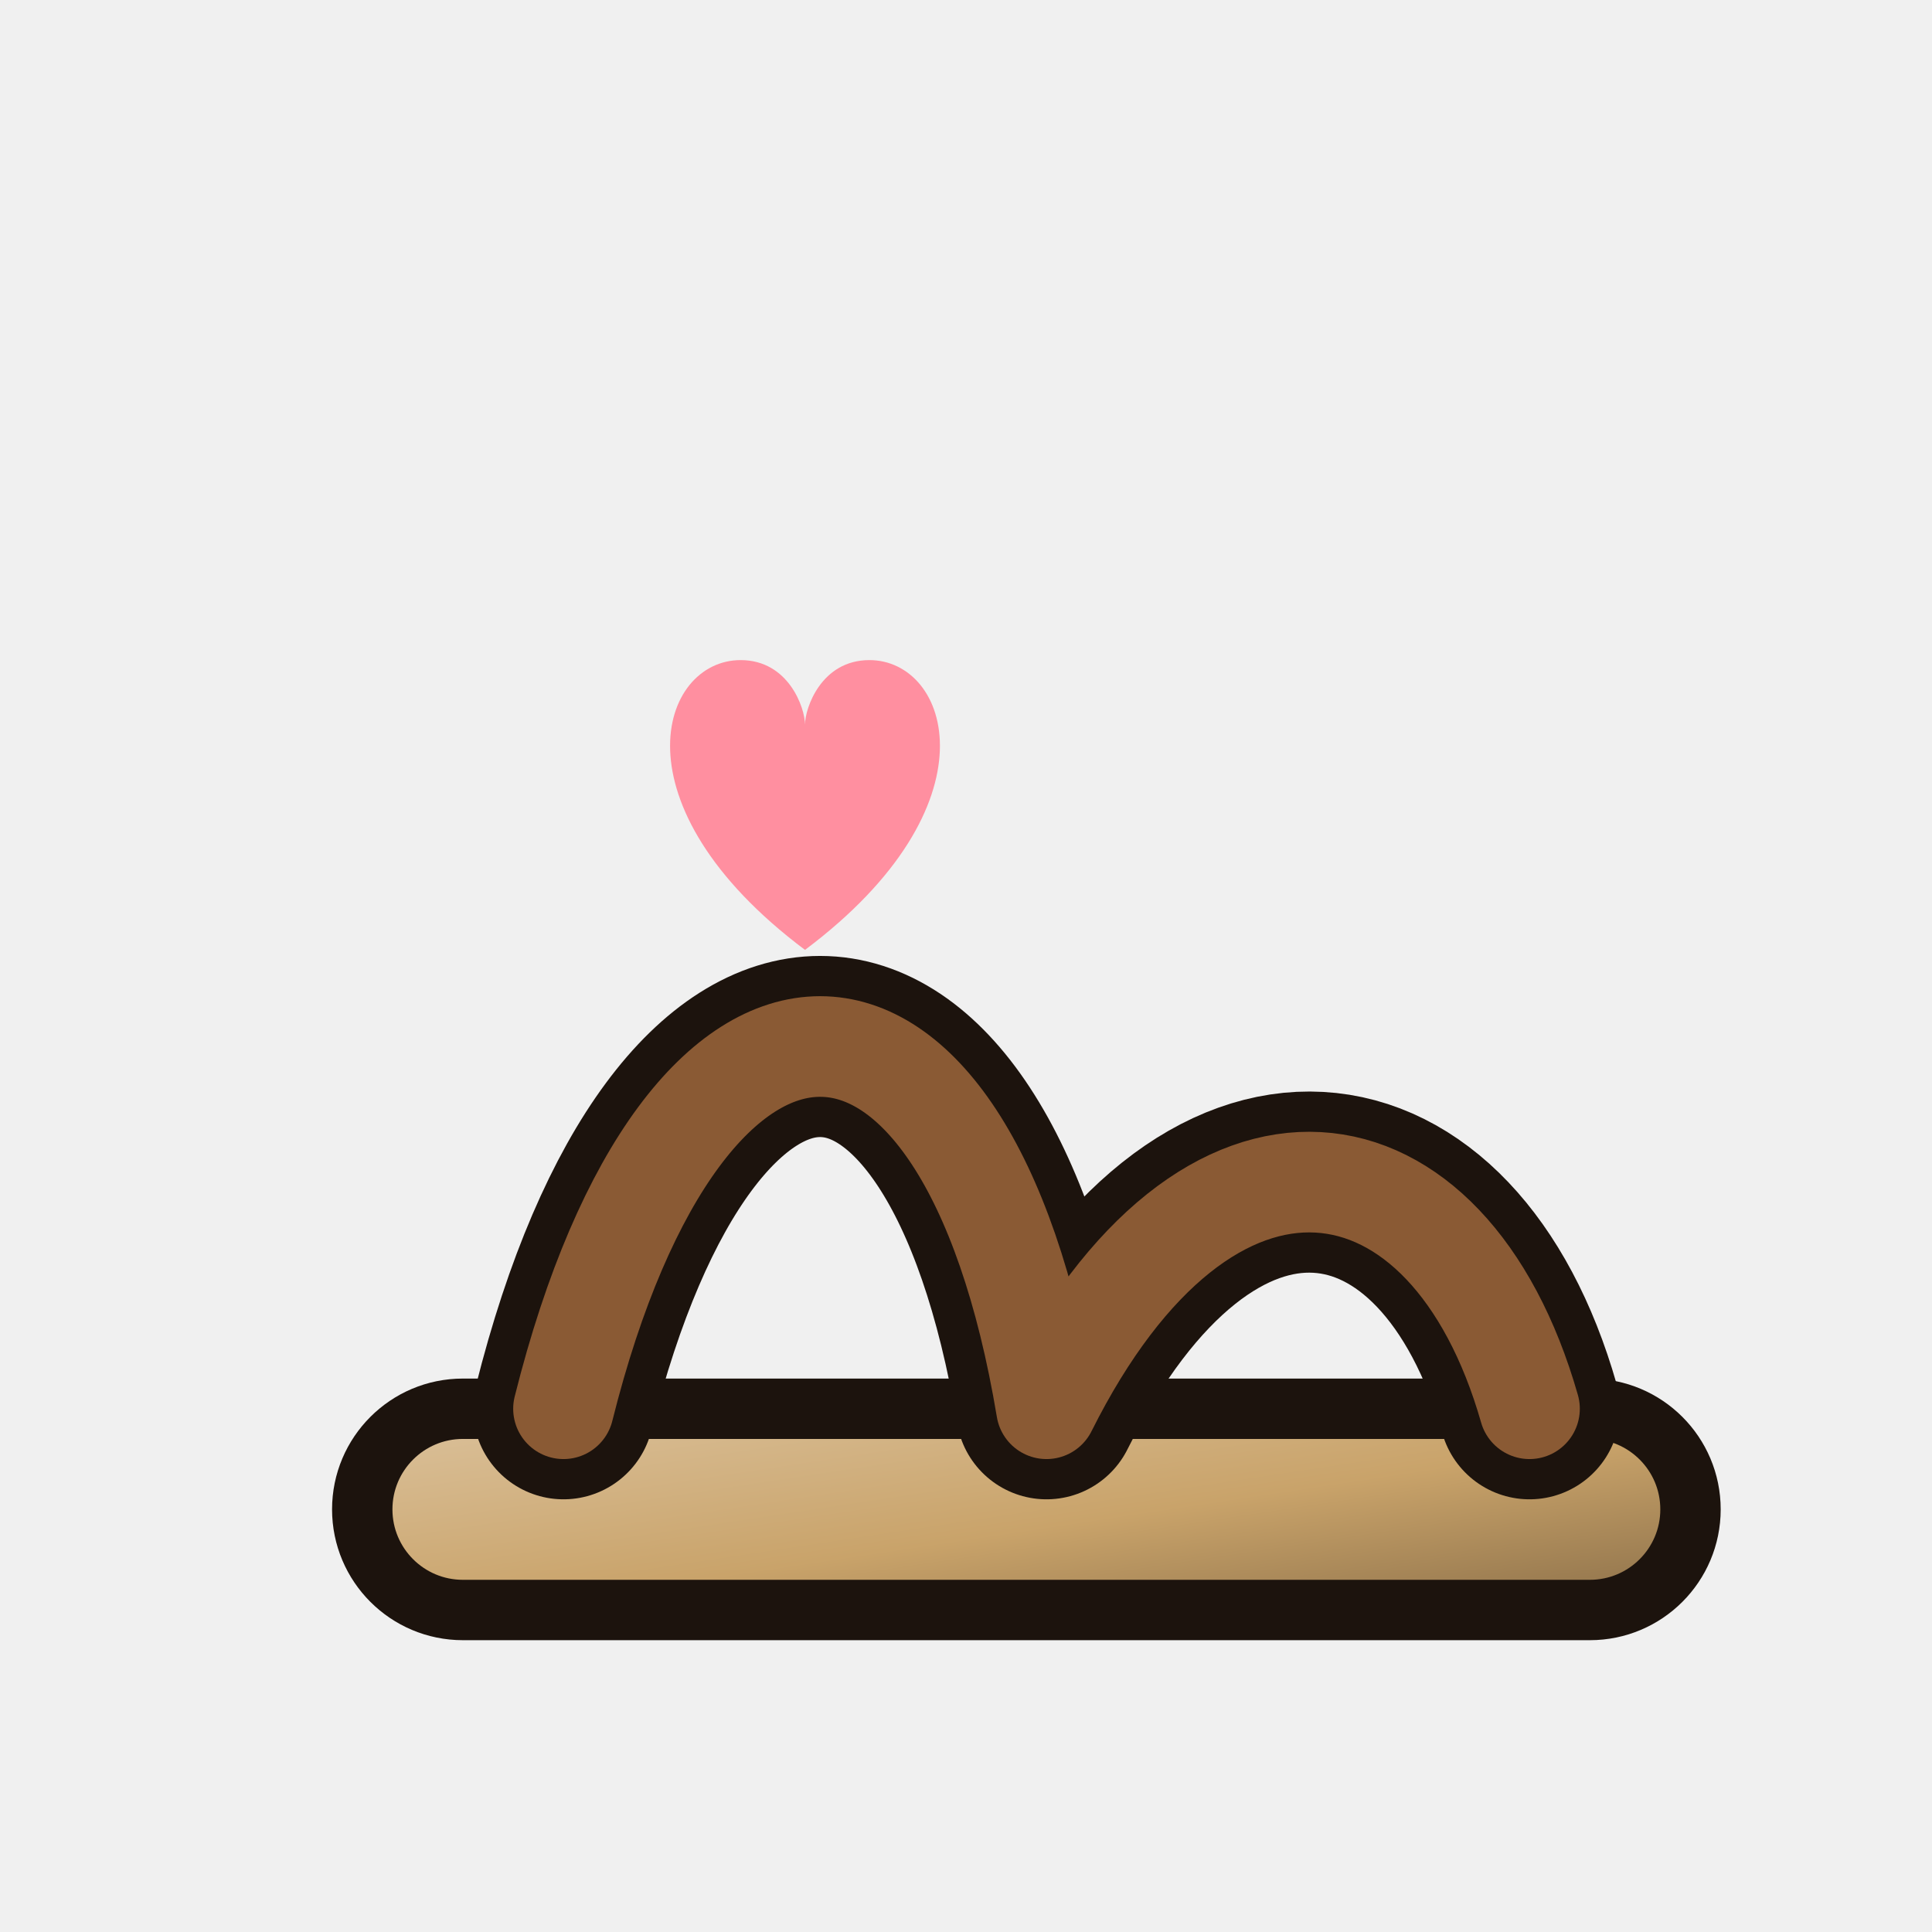
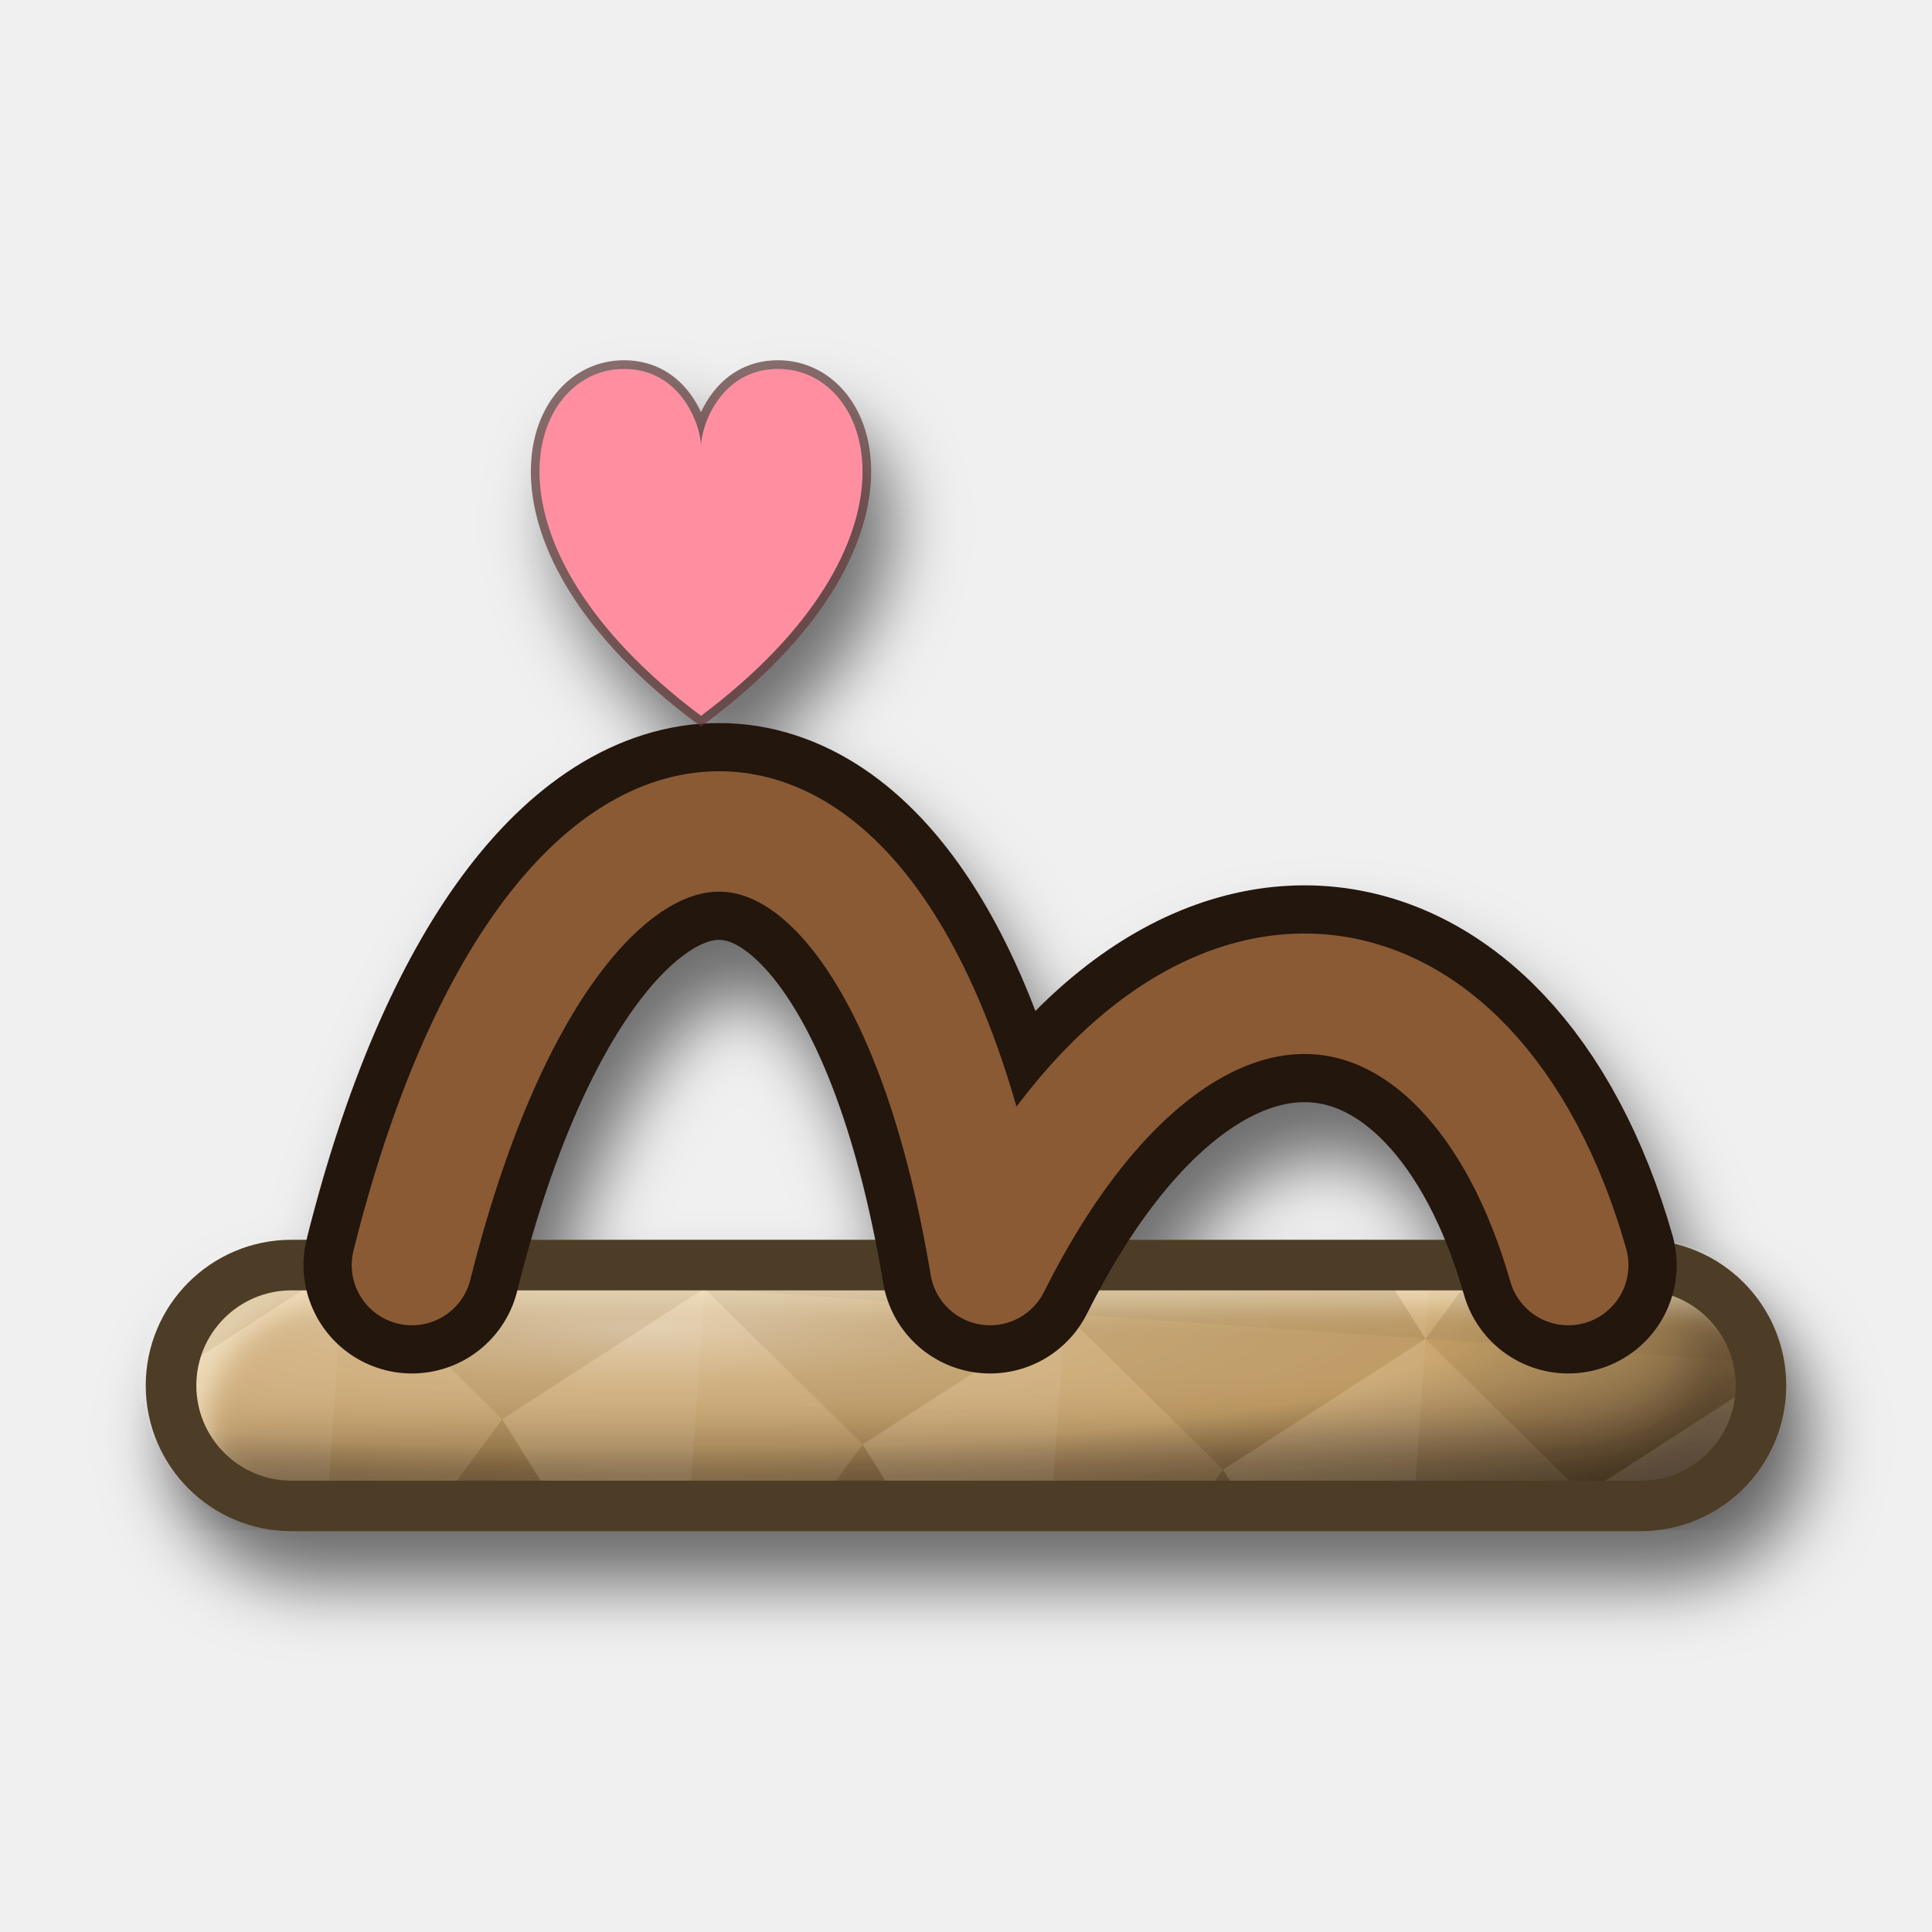
<svg xmlns="http://www.w3.org/2000/svg" width="128" height="128" viewBox="0 0 96 96">
  <defs>
-     <linearGradient id="g0" x1="0" y1="0" x2="1" y2="1">
-       <stop offset="0" stop-color="#dcc39e" />
+     <filter id="bev" x="-10%" y="-10%" width="120%" height="120%" color-interpolation-filters="sRGB">
+       <feOffset in="SourceAlpha" dx="1.5" dy="1.7" result="o1" />
+       <feComposite in="SourceAlpha" in2="o1" operator="out" result="e1" />
+       <feGaussianBlur in="e1" stdDeviation="0.55" result="b1" />
+       <feFlood flood-color="#fff3d6" flood-opacity="0.62" />
+       <feComposite in2="b1" operator="in" result="hi" />
+       <feOffset in="SourceAlpha" dx="-2.2" dy="-2.4" result="o2" />
+       <feComposite in="SourceAlpha" in2="o2" operator="out" result="e2" />
+       <feGaussianBlur in="e2" stdDeviation="1.3" result="b2" />
+       <feFlood flood-color="#140b05" flood-opacity="0.42" />
+       <feComposite in2="b2" operator="in" result="lo" />
+       <feMerge>
+         <feMergeNode in="SourceGraphic" />
+         <feMergeNode in="lo" />
+         <feMergeNode in="hi" />
+       </feMerge>
+     </filter>
+     <filter id="paint" x="-20%" y="-20%" width="140%" height="145%" color-interpolation-filters="sRGB">
+       <feTurbulence type="fractalNoise" baseFrequency="0.22" numOctaves="2" seed="37" result="n" />
+       <feColorMatrix in="n" type="matrix" values="0.14 0.14 0.14 0 0.29  0.14 0.14 0.14 0 0.29  0.14 0.14 0.14 0 0.29  0 0 0 0 1" result="ng" />
+       <feBlend in="ng" in2="SourceGraphic" mode="soft-light" result="t" />
+       <feComposite in="t" in2="SourceAlpha" operator="in" result="tex" />
+       <feDropShadow in="tex" dx="1.2" dy="2.6" stdDeviation="1.7" flood-color="#000" flood-opacity="0.55" />
+     </filter>
+     <radialGradient id="g0" cx="0.3" cy="0.26" r="0.92">
+       <stop offset="0" stop-color="#e0caa9" />
+       <stop offset="0.25" stop-color="#cfae7c" />
      <stop offset="0.55" stop-color="#c9a36a" />
-       <stop offset="1" stop-color="#8a6e48" />
-     </linearGradient>
+       <stop offset="1" stop-color="#523f29" />
+     </radialGradient>
+     <pattern id="f1" width="17" height="15" patternUnits="userSpaceOnUse" patternTransform="rotate(94)">
+       <path d="M0 0 L17 0 L6 8Z" fill="#fff" fill-opacity="0.1" />
+       <path d="M6 8 L17 0 L17 15Z" fill="#000" fill-opacity="0.08" />
+       <path d="M0 0 L6 8 L0 15Z" fill="#000" fill-opacity="0.05" />
+       <path d="M0 15 L6 8 L17 15Z" fill="#fff" fill-opacity="0.05" />
+     </pattern>
  </defs>
-   <rect x="18" y="70" width="66" height="10" rx="5" fill="url(#g0)" stroke="#1c130d" stroke-width="3" stroke-linejoin="round" stroke-linecap="round" />
-   <path d="M28 70 C34 46 48 46 52 70 M52 70 C60 54 72 56 76 70" fill="none" stroke="#1c130d" stroke-width="9" stroke-linecap="round" stroke-linejoin="round" />
-   <path d="M28 70 C34 46 48 46 52 70 M52 70 C60 54 72 56 76 70" fill="none" stroke="#8a5a34" stroke-width="5" stroke-linecap="round" stroke-linejoin="round" />
-   <g transform="translate(40 40) scale(0.8)">
-     <path d="M0 9 C-12 0 -9 -9 -4 -9 C-1 -9 0 -6 0 -5 C0 -6 1 -9 4 -9 C9 -9 12 0 0 9Z" fill="#ff8fa0" />
+   <g filter="url(#paint)">
+     <g id="art" transform="translate(48 47) scale(1.197) translate(-51.00 -56.75)">
+       <rect x="18" y="70" width="66" height="10" rx="5" fill="url(#g0)" filter="url(#bev)" />
+       <rect x="18" y="70" width="66" height="10" rx="5" fill="url(#f1)" />
+       <rect x="18" y="70" width="66" height="10" rx="5" fill="none" stroke="#4e3c27" stroke-width="2.1" stroke-linejoin="round" stroke-linecap="round" />
+       <path d="M28 70 C34 46 48 46 52 70 M52 70 C60 54 72 56 76 70" fill="none" stroke="#24160d" stroke-width="9" stroke-linejoin="round" stroke-linecap="round" />
+       <path d="M28 70 C34 46 48 46 52 70 M52 70 C60 54 72 56 76 70" fill="none" stroke="#8a5a34" stroke-width="5" stroke-linejoin="round" stroke-linecap="round" />
+       <g transform="translate(40 40) scale(0.8)">
+         <g stroke="#5b3336" stroke-width="0.9" stroke-opacity="0.7" paint-order="stroke">
+           <path d="M0 9 C-12 0 -9 -9 -4 -9 C-1 -9 0 -6 0 -5 C0 -6 1 -9 4 -9 C9 -9 12 0 0 9Z" fill="#ff8fa0" />
+         </g>
+       </g>
+     </g>
  </g>
</svg>
